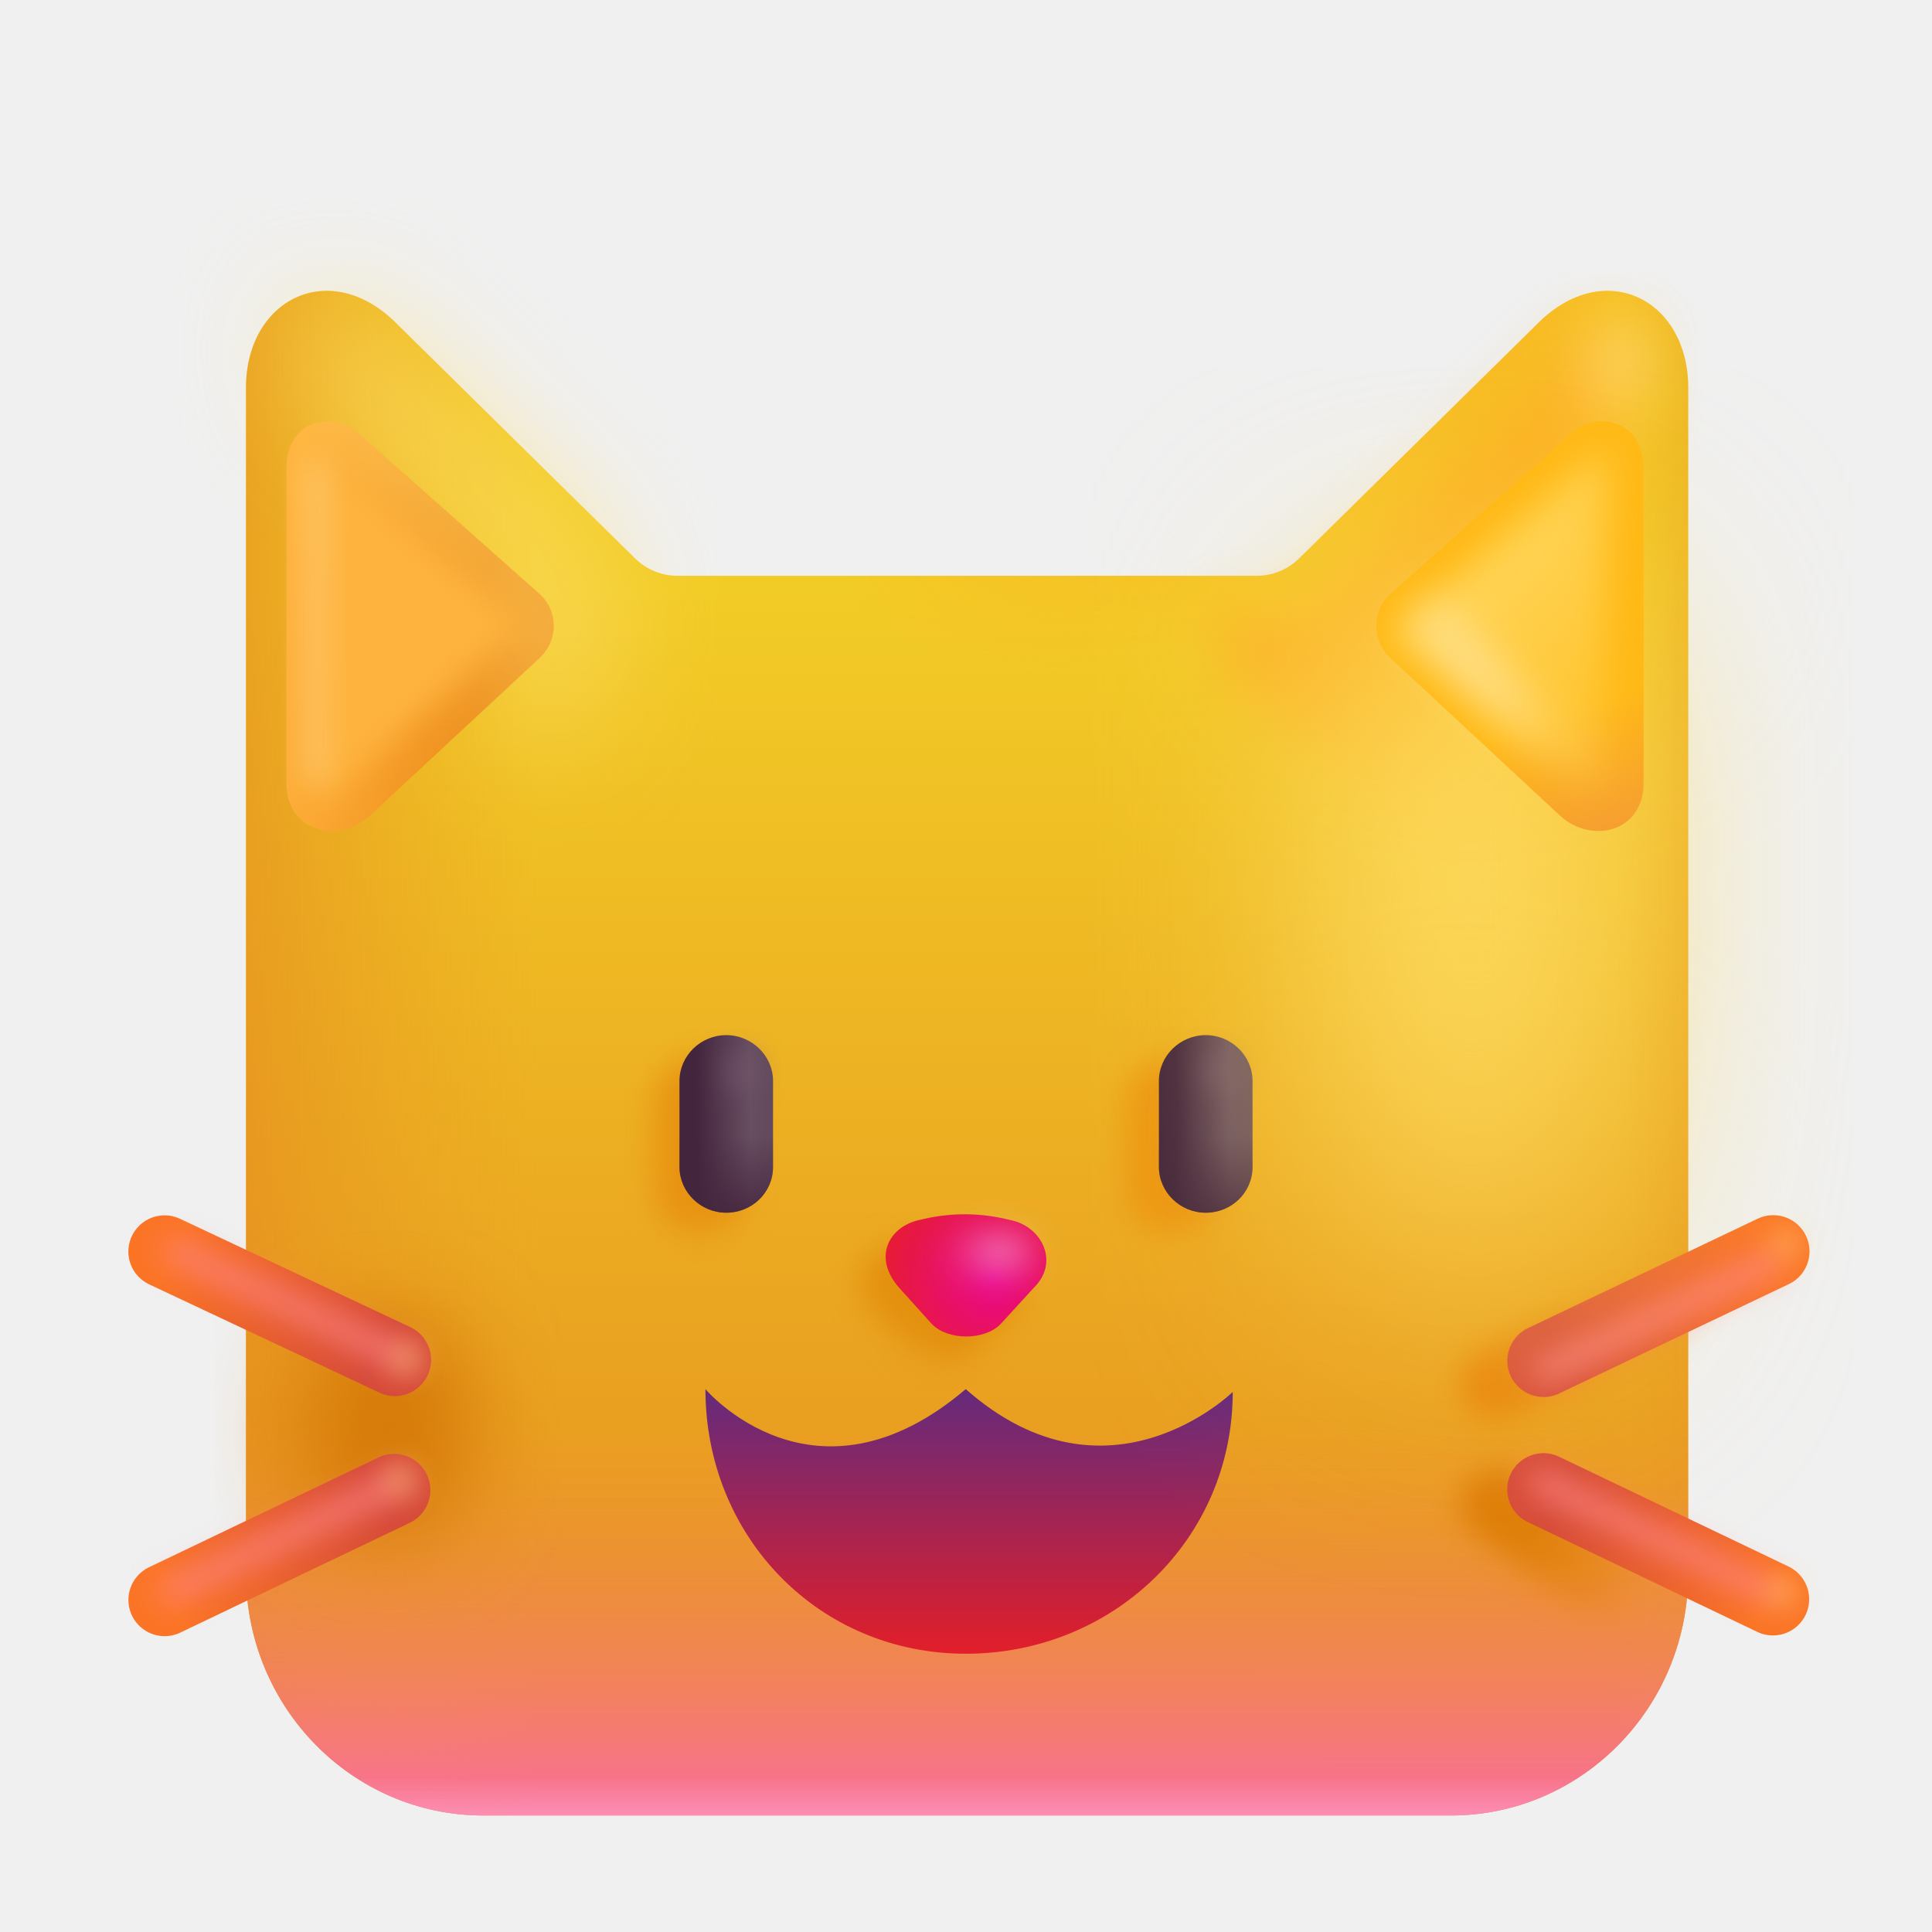
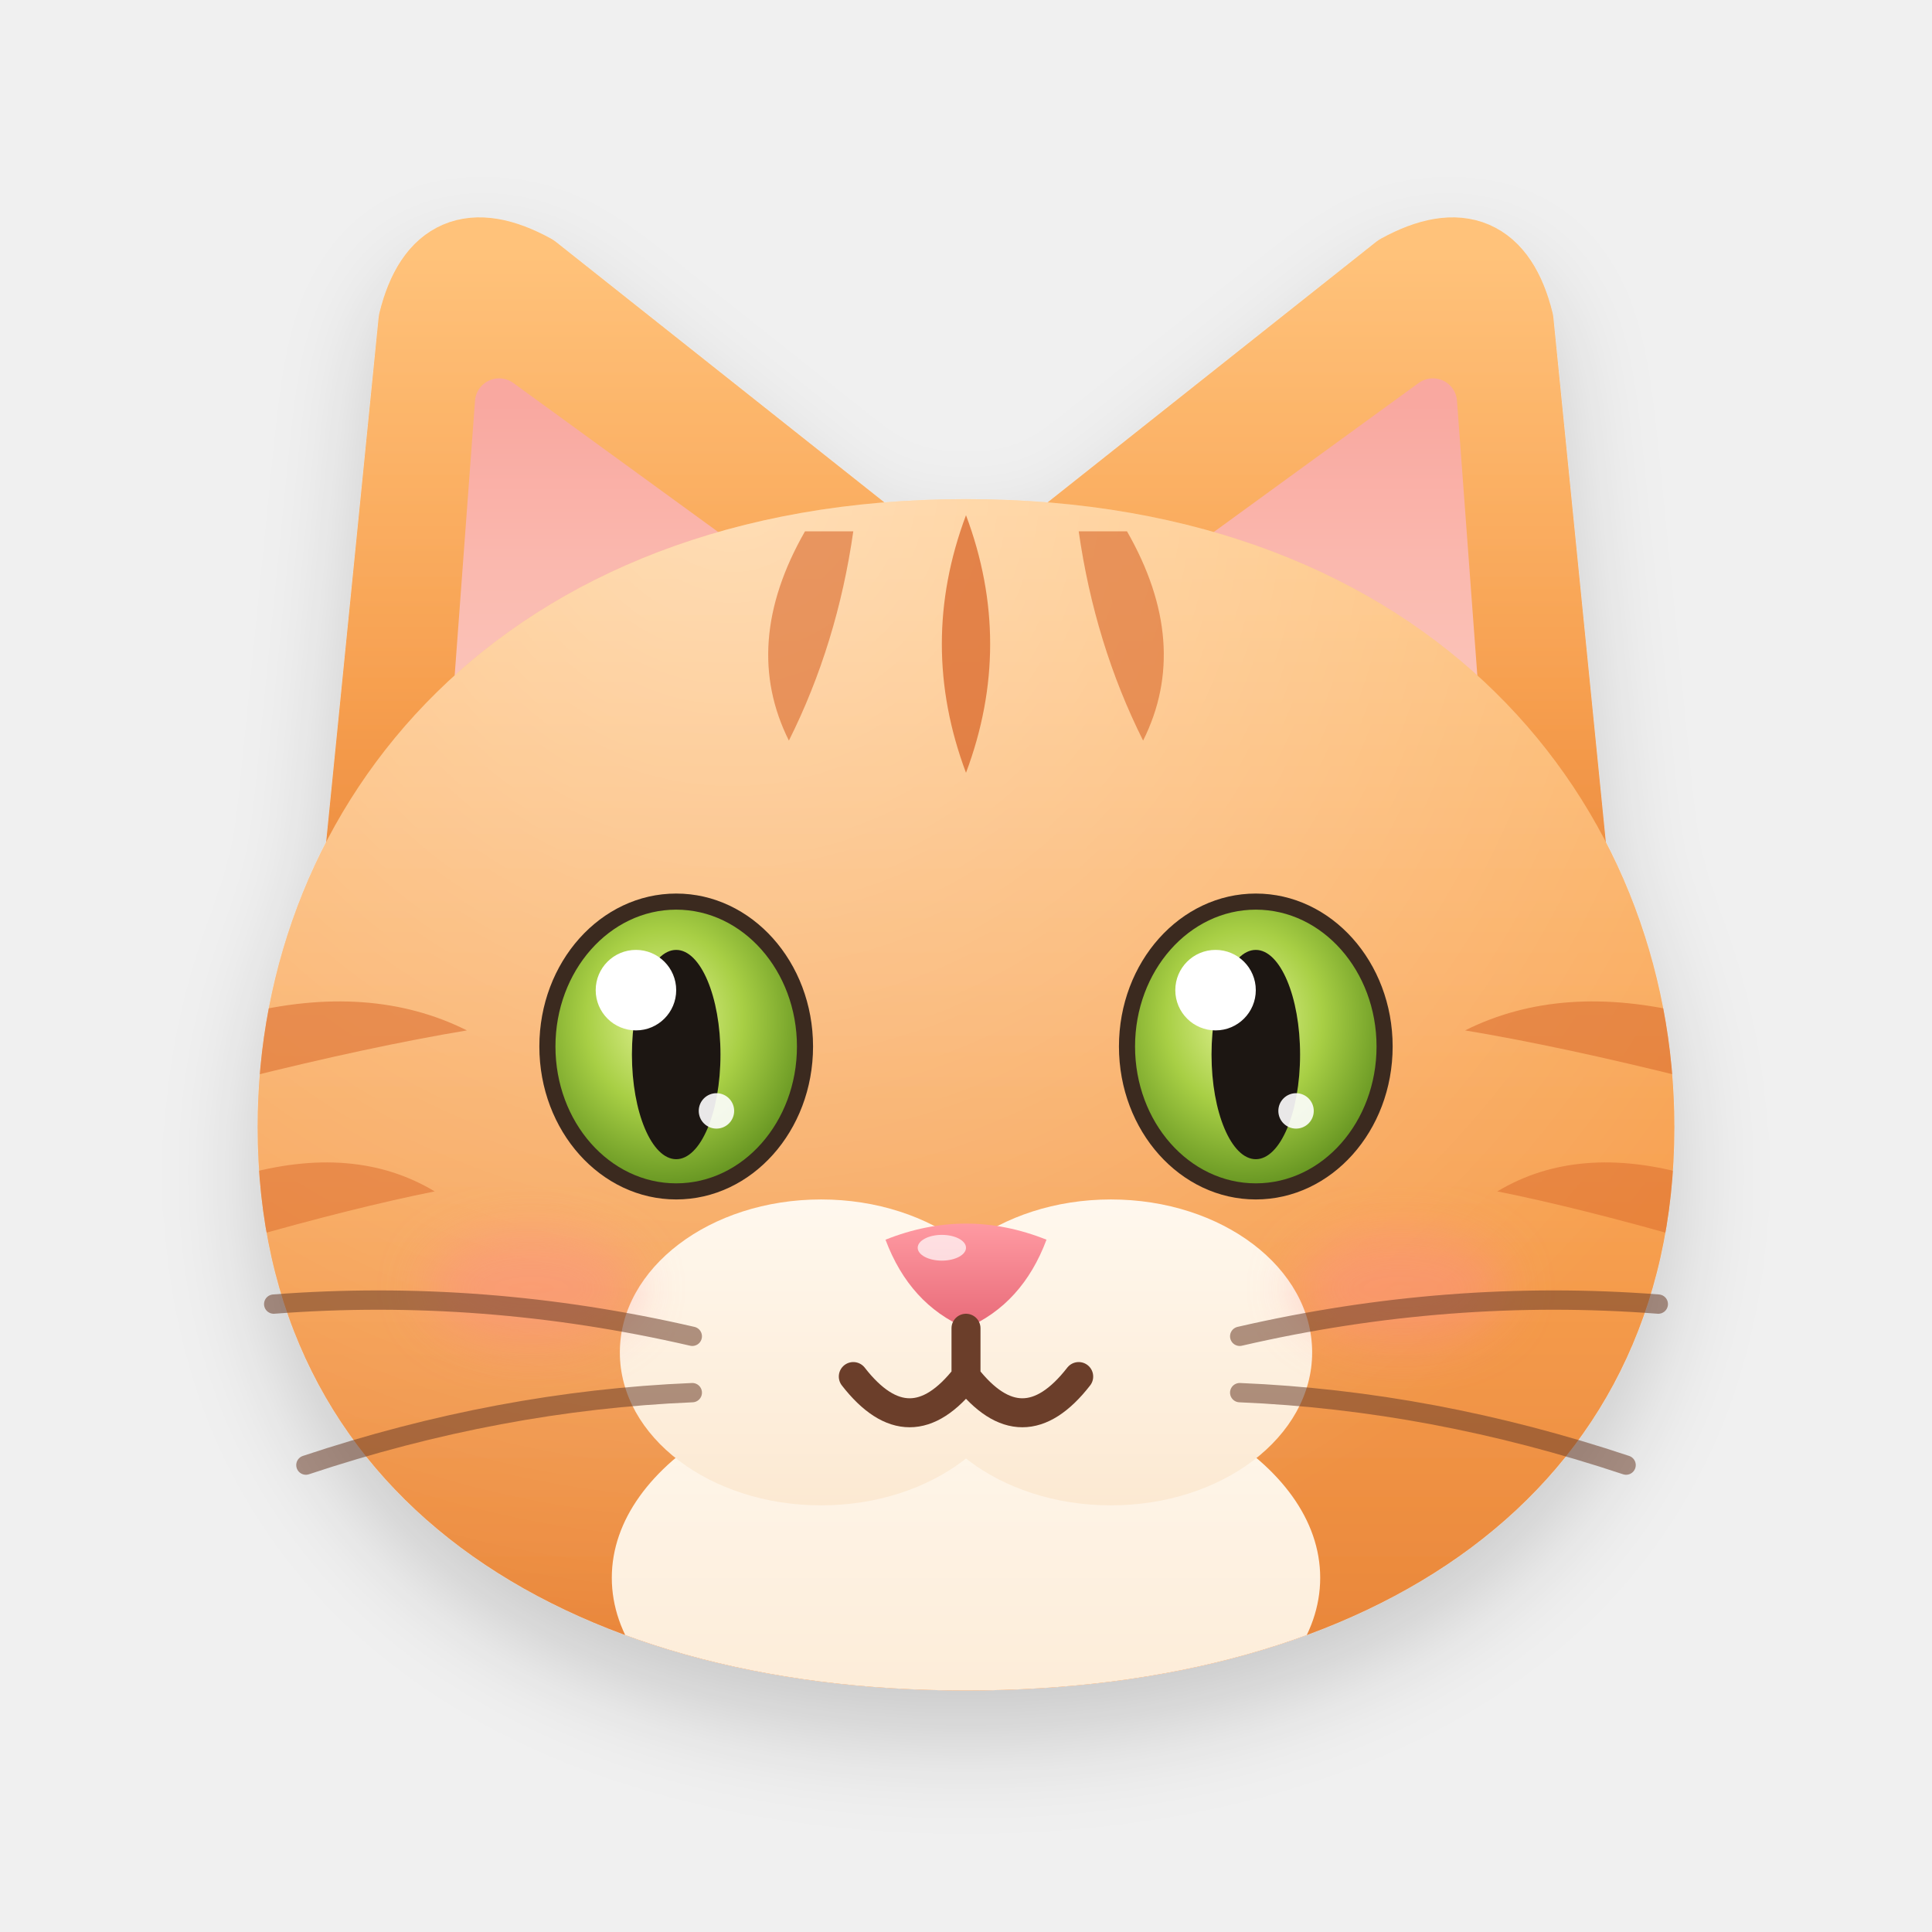
- <svg xmlns="http://www.w3.org/2000/svg" width="32" height="32" viewBox="0 0 32 32" fill="none">
-   <path d="M27.962 26.065V6.422C27.962 4.984 26.626 4.281 25.532 5.297L21.518 9.249C21.331 9.433 21.079 9.537 20.817 9.537H11.22C10.958 9.537 10.706 9.433 10.519 9.249L6.505 5.297C5.411 4.281 4.075 4.984 4.075 6.422V26.065C4.075 28.277 5.835 30.07 8.006 30.07H24.031C26.202 30.07 27.962 28.277 27.962 26.065Z" fill="url(#paint0_linear_28327_2053)" />
-   <path d="M27.962 26.065V6.422C27.962 4.984 26.626 4.281 25.532 5.297L21.518 9.249C21.331 9.433 21.079 9.537 20.817 9.537H11.22C10.958 9.537 10.706 9.433 10.519 9.249L6.505 5.297C5.411 4.281 4.075 4.984 4.075 6.422V26.065C4.075 28.277 5.835 30.07 8.006 30.07H24.031C26.202 30.07 27.962 28.277 27.962 26.065Z" fill="url(#paint1_linear_28327_2053)" />
-   <path d="M27.962 26.065V6.422C27.962 4.984 26.626 4.281 25.532 5.297L21.518 9.249C21.331 9.433 21.079 9.537 20.817 9.537H11.22C10.958 9.537 10.706 9.433 10.519 9.249L6.505 5.297C5.411 4.281 4.075 4.984 4.075 6.422V26.065C4.075 28.277 5.835 30.07 8.006 30.07H24.031C26.202 30.07 27.962 28.277 27.962 26.065Z" fill="url(#paint2_linear_28327_2053)" />
-   <path d="M27.962 26.065V6.422C27.962 4.984 26.626 4.281 25.532 5.297L21.518 9.249C21.331 9.433 21.079 9.537 20.817 9.537H11.22C10.958 9.537 10.706 9.433 10.519 9.249L6.505 5.297C5.411 4.281 4.075 4.984 4.075 6.422V26.065C4.075 28.277 5.835 30.07 8.006 30.07H24.031C26.202 30.07 27.962 28.277 27.962 26.065Z" fill="url(#paint3_linear_28327_2053)" />
-   <path d="M27.962 26.065V6.422C27.962 4.984 26.626 4.281 25.532 5.297L21.518 9.249C21.331 9.433 21.079 9.537 20.817 9.537H11.22C10.958 9.537 10.706 9.433 10.519 9.249L6.505 5.297C5.411 4.281 4.075 4.984 4.075 6.422V26.065C4.075 28.277 5.835 30.07 8.006 30.07H24.031C26.202 30.07 27.962 28.277 27.962 26.065Z" fill="url(#paint4_linear_28327_2053)" />
-   <path d="M27.962 26.065V6.422C27.962 4.984 26.626 4.281 25.532 5.297L21.518 9.249C21.331 9.433 21.079 9.537 20.817 9.537H11.22C10.958 9.537 10.706 9.433 10.519 9.249L6.505 5.297C5.411 4.281 4.075 4.984 4.075 6.422V26.065C4.075 28.277 5.835 30.07 8.006 30.07H24.031C26.202 30.07 27.962 28.277 27.962 26.065Z" fill="url(#paint5_radial_28327_2053)" />
-   <g filter="url(#filter0_f_28327_2053)">
-     <rect x="5.054" y="21.82" width="2.727" height="3.698" rx="1.363" fill="#D67908" />
+ <svg xmlns="http://www.w3.org/2000/svg" viewBox="0 0 240 240" width="240" height="240">
+   <defs>
+     <linearGradient id="fur" x1="0" y1="0" x2="0" y2="1">
+       <stop offset="0" stop-color="#FFC27A" />
+       <stop offset="0.6" stop-color="#F7A050" />
+       <stop offset="1" stop-color="#E88438" />
+     </linearGradient>
+     <radialGradient id="sheen" cx="0.38" cy="0.25" r="0.6">
+       <stop offset="0" stop-color="#FFFFFF" stop-opacity="0.45" />
+       <stop offset="1" stop-color="#FFFFFF" stop-opacity="0" />
+     </radialGradient>
+     <linearGradient id="earIn" x1="0" y1="0" x2="0" y2="1">
+       <stop offset="0" stop-color="#F9A8A0" />
+       <stop offset="1" stop-color="#FCD3C6" />
+     </linearGradient>
+     <linearGradient id="cream" x1="0" y1="0" x2="0" y2="1">
+       <stop offset="0" stop-color="#FFF8EE" />
+       <stop offset="1" stop-color="#FCE9D2" />
+     </linearGradient>
+     <radialGradient id="iris" cx="0.45" cy="0.4" r="0.65">
+       <stop offset="0" stop-color="#E6F59A" />
+       <stop offset="0.5" stop-color="#A8CF45" />
+       <stop offset="1" stop-color="#5F8F1E" />
+     </radialGradient>
+     <linearGradient id="nose" x1="0" y1="0" x2="0" y2="1">
+       <stop offset="0" stop-color="#FF9AA2" />
+       <stop offset="1" stop-color="#E86A78" />
+     </linearGradient>
+     <filter id="soft" x="-40%" y="-40%" width="180%" height="180%">
+       <feGaussianBlur stdDeviation="3" />
+     </filter>
+     <filter id="drop" x="-20%" y="-20%" width="140%" height="150%">
+       <feGaussianBlur in="SourceAlpha" stdDeviation="6" />
+       <feOffset dy="6" />
+       <feComponentTransfer>
+         <feFuncA type="linear" slope="0.16" />
+       </feComponentTransfer>
+       <feMerge>
+         <feMergeNode />
+         <feMergeNode in="SourceGraphic" />
+       </feMerge>
+     </filter>
+     <clipPath id="head">
+       <path d="M120 62 C178 62 208 100 208 140 C208 186 170 210 120 210 C70 210 32 186 32 140 C32 100 62 62 120 62 Z" />
+     </clipPath>
+   </defs>
+   <g filter="url(#drop)">
+     <path d="M44 120 L52 40 Q55 28 66 34 L124 80 Z" fill="url(#fur)" stroke="url(#fur)" stroke-width="10" stroke-linejoin="round" />
+     <path d="M196 120 L188 40 Q185 28 174 34 L116 80 Z" fill="url(#fur)" stroke="url(#fur)" stroke-width="10" stroke-linejoin="round" />
+     <path d="M58 104 L62 50 L106 82 Z" fill="url(#earIn)" stroke="url(#earIn)" stroke-width="6" stroke-linejoin="round" />
+     <path d="M182 104 L178 50 L134 82 Z" fill="url(#earIn)" stroke="url(#earIn)" stroke-width="6" stroke-linejoin="round" />
+     <path d="M120 62 C178 62 208 100 208 140 C208 186 170 210 120 210 C70 210 32 186 32 140 C32 100 62 62 120 62 Z" fill="url(#fur)" />
  </g>
-   <g filter="url(#filter1_f_28327_2053)">
-     <path d="M20.751 10.201C17.767 10.308 25.977 15.154 25.977 15.154L27.102 6.092C27.157 5.631 26.738 5.138 25.852 5.961C25.852 5.961 22.026 9.729 21.839 9.913C21.652 10.097 21.431 10.162 21.137 10.201C20.988 10.22 20.901 10.195 20.751 10.201Z" fill="url(#paint6_linear_28327_2053)" />
+   <g clip-path="url(#head)">
+     <rect x="0" y="0" width="240" height="240" fill="url(#sheen)" />
+     <path d="M120 64 Q114 80 120 96 Q126 80 120 64 Z" fill="#D9672A" opacity="0.75" />
+     <path d="M100 66 Q92 80 98 92 Q104 80 106 66 Z" fill="#D9672A" opacity="0.6" />
+     <path d="M140 66 Q148 80 142 92 Q136 80 134 66 Z" fill="#D9672A" opacity="0.6" />
+     <path d="M30 126 Q46 122 58 128 Q46 130 30 134 Z" fill="#D9672A" opacity="0.55" />
+     <path d="M30 146 Q44 142 54 148 Q44 150 30 154 Z" fill="#D9672A" opacity="0.5" />
+     <path d="M210 126 Q194 122 182 128 Q194 130 210 134 Z" fill="#D9672A" opacity="0.55" />
+     <path d="M210 146 Q196 142 186 148 Q196 150 210 154 Z" fill="#D9672A" opacity="0.5" />
+     <ellipse cx="120" cy="196" rx="44" ry="26" fill="url(#cream)" />
+     <ellipse cx="102" cy="168" rx="25" ry="19" fill="url(#cream)" />
+     <ellipse cx="138" cy="168" rx="25" ry="19" fill="url(#cream)" />
  </g>
-   <path d="M6.133 13.503L8.933 10.903C9.253 10.603 9.253 10.123 8.933 9.833L5.918 7.156C5.535 6.82 4.743 6.93 4.743 7.763V12.963C4.743 13.797 5.623 13.983 6.133 13.503Z" fill="url(#paint7_linear_28327_2053)" />
-   <g filter="url(#filter2_f_28327_2053)">
-     <path d="M26.491 5.652C26.549 5.508 26.688 5.414 26.843 5.414V5.414C27.053 5.414 27.223 5.584 27.223 5.794V8.039L25.805 7.352L26.491 5.652Z" fill="url(#paint8_linear_28327_2053)" />
+   <ellipse cx="66" cy="160" rx="13" ry="7" fill="#FF8C8C" opacity="0.4" filter="url(#soft)" />
+   <ellipse cx="174" cy="160" rx="13" ry="7" fill="#FF8C8C" opacity="0.4" filter="url(#soft)" />
+   <g>
+     <ellipse cx="84" cy="130" rx="17" ry="19" fill="#3B2A1F" />
+     <ellipse cx="84" cy="130" rx="15" ry="17" fill="url(#iris)" />
+     <ellipse cx="84" cy="131" rx="5.5" ry="13" fill="#1C1612" />
+     <circle cx="79" cy="123" r="5" fill="#FFFFFF" />
+     <circle cx="89" cy="138" r="2.2" fill="#FFFFFF" opacity="0.9" />
  </g>
-   <g filter="url(#filter3_f_28327_2053)">
-     <path d="M5.446 5.727L8.821 8.946C9.575 9.665 9.589 10.865 8.852 11.602V11.602" stroke="#FFDF70" stroke-linecap="round" />
+   <g>
+     <ellipse cx="156" cy="130" rx="17" ry="19" fill="#3B2A1F" />
+     <ellipse cx="156" cy="130" rx="15" ry="17" fill="url(#iris)" />
+     <ellipse cx="156" cy="131" rx="5.5" ry="13" fill="#1C1612" />
+     <circle cx="151" cy="123" r="5" fill="#FFFFFF" />
+     <circle cx="161" cy="138" r="2.2" fill="#FFFFFF" opacity="0.9" />
  </g>
-   <g filter="url(#filter4_f_28327_2053)">
-     <path d="M14.805 20.65L14.87 20.635C15.343 20.525 15.836 20.53 16.308 20.65V20.65C16.829 20.748 17.14 21.346 16.7 21.776L16.149 22.377C15.879 22.647 15.286 22.647 15.016 22.377L14.473 21.776C14.024 21.268 14.305 20.76 14.805 20.65Z" fill="url(#paint9_linear_28327_2053)" />
+   <path d="M110 154 Q120 150 130 154 Q127 162 120 165 Q113 162 110 154 Z" fill="url(#nose)" />
+   <ellipse cx="117" cy="155" rx="3" ry="1.6" fill="#FFFFFF" opacity="0.7" />
+   <path d="M120 165 V171 M106 171 Q113 180 120 171 Q127 180 134 171" fill="none" stroke="#6B3E2A" stroke-width="3.6" stroke-linecap="round" stroke-linejoin="round" />
+   <g stroke="#6B3E2A" stroke-width="2.4" stroke-linecap="round" opacity="0.55" fill="none">
+     <path d="M86 166 Q60 160 34 162" />
+     <path d="M86 173 Q62 174 38 182" />
+     <path d="M154 166 Q180 160 206 162" />
+     <path d="M154 173 Q178 174 202 182" />
  </g>
-   <path d="M15.226 20.207L15.291 20.192C15.764 20.081 16.258 20.086 16.729 20.207V20.207C17.25 20.305 17.561 20.902 17.121 21.332L16.57 21.934C16.3 22.204 15.707 22.204 15.438 21.934L14.895 21.332C14.445 20.824 14.726 20.316 15.226 20.207Z" fill="url(#paint10_radial_28327_2053)" />
-   <g filter="url(#filter5_f_28327_2053)">
-     <ellipse cx="16.27" cy="20.741" rx="0.762" ry="0.274" fill="url(#paint11_linear_28327_2053)" />
-   </g>
-   <g filter="url(#filter6_f_28327_2053)">
-     <path d="M24.785 22.892L28.59 21.08" stroke="url(#paint12_linear_28327_2053)" stroke-width="1.2" stroke-miterlimit="10" stroke-linecap="round" />
-   </g>
-   <g filter="url(#filter7_f_28327_2053)">
-     <path d="M24.785 24.924L26.712 26.289" stroke="url(#paint13_linear_28327_2053)" stroke-width="1.2" stroke-miterlimit="10" stroke-linecap="round" />
-   </g>
-   <path d="M25.566 22.539L29.371 20.727" stroke="url(#paint14_linear_28327_2053)" stroke-width="1.2" stroke-miterlimit="10" stroke-linecap="round" />
-   <g filter="url(#filter8_f_28327_2053)">
-     <path d="M25.566 22.711L29.371 20.898" stroke="#FF8485" stroke-width="0.3" stroke-miterlimit="10" stroke-linecap="round" />
-   </g>
-   <g filter="url(#filter9_f_28327_2053)">
-     <ellipse cx="29.606" cy="20.581" rx="0.184" ry="0.166" transform="rotate(-22.7455 29.6059 20.5805)" fill="#FFDD86" />
-   </g>
-   <path d="M25.564 24.669L29.365 26.488" stroke="url(#paint15_linear_28327_2053)" stroke-width="1.2" stroke-miterlimit="10" stroke-linecap="round" />
-   <g filter="url(#filter10_f_28327_2053)">
-     <path d="M25.498 24.549L29.3 26.368" stroke="#FF8485" stroke-width="0.3" stroke-miterlimit="10" stroke-linecap="round" />
-   </g>
-   <g filter="url(#filter11_f_28327_2053)">
-     <ellipse cx="29.541" cy="26.368" rx="0.184" ry="0.166" transform="rotate(28.2981 29.5405 26.3682)" fill="#FFDD86" />
-   </g>
-   <path d="M6.528 24.681L2.727 26.5" stroke="url(#paint16_linear_28327_2053)" stroke-width="1.2" stroke-miterlimit="10" stroke-linecap="round" />
-   <g filter="url(#filter12_f_28327_2053)">
-     <path d="M6.593 24.561L2.792 26.38" stroke="#FF8485" stroke-width="0.3" stroke-miterlimit="10" stroke-linecap="round" />
-   </g>
-   <g filter="url(#filter13_f_28327_2053)">
-     <ellipse rx="0.184" ry="0.166" transform="matrix(-0.942776 -0.333427 -0.333427 0.942776 6.64614 24.505)" fill="#FFDD86" />
-   </g>
-   <path d="M6.54 22.524L2.726 20.73" stroke="url(#paint17_linear_28327_2053)" stroke-width="1.2" stroke-miterlimit="10" stroke-linecap="round" />
-   <g filter="url(#filter14_f_28327_2053)">
-     <path d="M6.674 22.499L2.86 20.705" stroke="#FF8485" stroke-width="0.3" stroke-miterlimit="10" stroke-linecap="round" />
-   </g>
-   <g filter="url(#filter15_f_28327_2053)">
-     <ellipse rx="0.184" ry="0.166" transform="matrix(-0.338111 -0.941106 -0.941106 0.338111 6.75078 22.5044)" fill="#FFDD86" />
-   </g>
-   <path d="M20.418 23.055C20.418 25.495 18.436 27.391 15.996 27.391C13.556 27.391 11.684 25.448 11.684 23.008C11.684 23.008 13.488 25.141 15.996 23.008C18.348 25.086 20.418 23.055 20.418 23.055Z" fill="url(#paint18_linear_28327_2053)" />
-   <g filter="url(#filter16_f_28327_2053)">
-     <path d="M19.432 20.468C19.006 20.468 18.656 20.125 18.656 19.709V18.287C18.656 17.871 19.006 17.528 19.432 17.528C19.857 17.528 20.207 17.871 20.207 18.287V19.709C20.207 20.137 19.857 20.468 19.432 20.468Z" fill="url(#paint19_linear_28327_2053)" />
-   </g>
-   <path d="M19.971 20.086C19.546 20.086 19.195 19.743 19.195 19.326V17.905C19.195 17.488 19.546 17.145 19.971 17.145C20.396 17.145 20.746 17.488 20.746 17.905V19.326C20.746 19.755 20.396 20.086 19.971 20.086Z" fill="url(#paint20_linear_28327_2053)" />
-   <path d="M19.971 20.086C19.546 20.086 19.195 19.743 19.195 19.326V17.905C19.195 17.488 19.546 17.145 19.971 17.145C20.396 17.145 20.746 17.488 20.746 17.905V19.326C20.746 19.755 20.396 20.086 19.971 20.086Z" fill="url(#paint21_linear_28327_2053)" />
-   <g filter="url(#filter17_f_28327_2053)">
-     <path d="M11.605 20.468C11.18 20.468 10.83 20.125 10.83 19.709V18.287C10.83 17.871 11.18 17.528 11.605 17.528C12.031 17.528 12.381 17.871 12.381 18.287V19.709C12.381 20.137 12.031 20.468 11.605 20.468Z" fill="url(#paint22_linear_28327_2053)" />
-   </g>
-   <path d="M12.029 20.086C11.604 20.086 11.254 19.743 11.254 19.326V17.905C11.254 17.488 11.604 17.145 12.029 17.145C12.454 17.145 12.804 17.488 12.804 17.905V19.326C12.804 19.755 12.454 20.086 12.029 20.086Z" fill="url(#paint23_linear_28327_2053)" />
-   <path d="M12.029 20.086C11.604 20.086 11.254 19.743 11.254 19.326V17.905C11.254 17.488 11.604 17.145 12.029 17.145C12.454 17.145 12.804 17.488 12.804 17.905V19.326C12.804 19.755 12.454 20.086 12.029 20.086Z" fill="url(#paint24_linear_28327_2053)" />
-   <g filter="url(#filter18_f_28327_2053)">
-     <circle cx="20.207" cy="17.764" r="0.236" fill="#775B70" />
-   </g>
-   <g filter="url(#filter19_f_28327_2053)">
-     <circle cx="12.265" cy="17.764" r="0.236" fill="#775B70" />
-   </g>
-   <g filter="url(#filter20_f_28327_2053)">
-     <rect x="22.102" y="10.102" width="4.585" height="14.186" fill="url(#paint25_linear_28327_2053)" />
-   </g>
-   <path d="M25.833 13.503L23.033 10.903C22.713 10.603 22.713 10.123 23.033 9.833L26.048 7.156C26.43 6.82 27.223 6.93 27.223 7.763V12.963C27.223 13.797 26.343 13.983 25.833 13.503Z" fill="#FFB915" />
-   <path d="M25.833 13.503L23.033 10.903C22.713 10.603 22.713 10.123 23.033 9.833L26.048 7.156C26.43 6.82 27.223 6.93 27.223 7.763V12.963C27.223 13.797 26.343 13.983 25.833 13.503Z" fill="url(#paint26_linear_28327_2053)" />
-   <g filter="url(#filter21_f_28327_2053)">
-     <path d="M26.634 7.367L23.009 10.492L26.555 13.305L26.634 7.367Z" fill="url(#paint27_radial_28327_2053)" />
-   </g>
-   <g filter="url(#filter22_f_28327_2053)">
-     <path d="M23.727 10.289L26.259 13.023" stroke="url(#paint28_linear_28327_2053)" stroke-width="0.5" stroke-linecap="round" />
-   </g>
-   <g filter="url(#filter23_f_28327_2053)">
-     <path d="M5.223 7.499V13.407L8.692 10.318L5.223 7.499Z" fill="#FEB33E" />
-   </g>
-   <g filter="url(#filter24_f_28327_2053)">
-     <path d="M5.223 7.727V12.914" stroke="#FFE7A3" stroke-width="0.15" stroke-linecap="round" />
-   </g>
-   <defs>
-     <filter id="filter0_f_28327_2053" x="3.554" y="20.32" width="5.727" height="6.698" filterUnits="userSpaceOnUse" color-interpolation-filters="sRGB">
-       <feFlood flood-opacity="0" result="BackgroundImageFix" />
-       <feBlend mode="normal" in="SourceGraphic" in2="BackgroundImageFix" result="shape" />
-       <feGaussianBlur stdDeviation="0.75" result="effect1_foregroundBlur_28327_2053" />
-     </filter>
-     <filter id="filter1_f_28327_2053" x="19.098" y="4.519" width="9.009" height="11.636" filterUnits="userSpaceOnUse" color-interpolation-filters="sRGB">
-       <feFlood flood-opacity="0" result="BackgroundImageFix" />
-       <feBlend mode="normal" in="SourceGraphic" in2="BackgroundImageFix" result="shape" />
-       <feGaussianBlur stdDeviation="0.5" result="effect1_foregroundBlur_28327_2053" />
-     </filter>
-     <filter id="filter2_f_28327_2053" x="24.805" y="4.414" width="3.417" height="4.625" filterUnits="userSpaceOnUse" color-interpolation-filters="sRGB">
-       <feFlood flood-opacity="0" result="BackgroundImageFix" />
-       <feBlend mode="normal" in="SourceGraphic" in2="BackgroundImageFix" result="shape" />
-       <feGaussianBlur stdDeviation="0.5" result="effect1_foregroundBlur_28327_2053" />
-     </filter>
-     <filter id="filter3_f_28327_2053" x="2.946" y="3.227" width="8.95" height="10.729" filterUnits="userSpaceOnUse" color-interpolation-filters="sRGB">
-       <feFlood flood-opacity="0" result="BackgroundImageFix" />
-       <feBlend mode="normal" in="SourceGraphic" in2="BackgroundImageFix" result="shape" />
-       <feGaussianBlur stdDeviation="1" result="effect1_foregroundBlur_28327_2053" />
-     </filter>
-     <filter id="filter4_f_28327_2053" x="13.748" y="20.056" width="3.661" height="3.024" filterUnits="userSpaceOnUse" color-interpolation-filters="sRGB">
-       <feFlood flood-opacity="0" result="BackgroundImageFix" />
-       <feBlend mode="normal" in="SourceGraphic" in2="BackgroundImageFix" result="shape" />
-       <feGaussianBlur stdDeviation="0.25" result="effect1_foregroundBlur_28327_2053" />
-     </filter>
-     <filter id="filter5_f_28327_2053" x="14.909" y="19.867" width="2.723" height="1.748" filterUnits="userSpaceOnUse" color-interpolation-filters="sRGB">
-       <feFlood flood-opacity="0" result="BackgroundImageFix" />
-       <feBlend mode="normal" in="SourceGraphic" in2="BackgroundImageFix" result="shape" />
-       <feGaussianBlur stdDeviation="0.3" result="effect1_foregroundBlur_28327_2053" />
-     </filter>
-     <filter id="filter6_f_28327_2053" x="23.685" y="19.98" width="6.005" height="4.013" filterUnits="userSpaceOnUse" color-interpolation-filters="sRGB">
-       <feFlood flood-opacity="0" result="BackgroundImageFix" />
-       <feBlend mode="normal" in="SourceGraphic" in2="BackgroundImageFix" result="shape" />
-       <feGaussianBlur stdDeviation="0.25" result="effect1_foregroundBlur_28327_2053" />
-     </filter>
-     <filter id="filter7_f_28327_2053" x="23.685" y="23.823" width="4.127" height="3.566" filterUnits="userSpaceOnUse" color-interpolation-filters="sRGB">
-       <feFlood flood-opacity="0" result="BackgroundImageFix" />
-       <feBlend mode="normal" in="SourceGraphic" in2="BackgroundImageFix" result="shape" />
-       <feGaussianBlur stdDeviation="0.25" result="effect1_foregroundBlur_28327_2053" />
-     </filter>
-     <filter id="filter8_f_28327_2053" x="24.916" y="20.248" width="5.105" height="3.113" filterUnits="userSpaceOnUse" color-interpolation-filters="sRGB">
-       <feFlood flood-opacity="0" result="BackgroundImageFix" />
-       <feBlend mode="normal" in="SourceGraphic" in2="BackgroundImageFix" result="shape" />
-       <feGaussianBlur stdDeviation="0.25" result="effect1_foregroundBlur_28327_2053" />
-     </filter>
-     <filter id="filter9_f_28327_2053" x="28.925" y="19.912" width="1.363" height="1.337" filterUnits="userSpaceOnUse" color-interpolation-filters="sRGB">
-       <feFlood flood-opacity="0" result="BackgroundImageFix" />
-       <feBlend mode="normal" in="SourceGraphic" in2="BackgroundImageFix" result="shape" />
-       <feGaussianBlur stdDeviation="0.25" result="effect1_foregroundBlur_28327_2053" />
-     </filter>
-     <filter id="filter10_f_28327_2053" x="24.848" y="23.899" width="5.102" height="3.119" filterUnits="userSpaceOnUse" color-interpolation-filters="sRGB">
-       <feFlood flood-opacity="0" result="BackgroundImageFix" />
-       <feBlend mode="normal" in="SourceGraphic" in2="BackgroundImageFix" result="shape" />
-       <feGaussianBlur stdDeviation="0.25" result="effect1_foregroundBlur_28327_2053" />
-     </filter>
-     <filter id="filter11_f_28327_2053" x="28.86" y="25.698" width="1.36" height="1.34" filterUnits="userSpaceOnUse" color-interpolation-filters="sRGB">
-       <feFlood flood-opacity="0" result="BackgroundImageFix" />
-       <feBlend mode="normal" in="SourceGraphic" in2="BackgroundImageFix" result="shape" />
-       <feGaussianBlur stdDeviation="0.25" result="effect1_foregroundBlur_28327_2053" />
-     </filter>
-     <filter id="filter12_f_28327_2053" x="2.142" y="23.911" width="5.102" height="3.119" filterUnits="userSpaceOnUse" color-interpolation-filters="sRGB">
-       <feFlood flood-opacity="0" result="BackgroundImageFix" />
-       <feBlend mode="normal" in="SourceGraphic" in2="BackgroundImageFix" result="shape" />
-       <feGaussianBlur stdDeviation="0.25" result="effect1_foregroundBlur_28327_2053" />
-     </filter>
-     <filter id="filter13_f_28327_2053" x="5.964" y="23.837" width="1.364" height="1.336" filterUnits="userSpaceOnUse" color-interpolation-filters="sRGB">
-       <feFlood flood-opacity="0" result="BackgroundImageFix" />
-       <feBlend mode="normal" in="SourceGraphic" in2="BackgroundImageFix" result="shape" />
-       <feGaussianBlur stdDeviation="0.25" result="effect1_foregroundBlur_28327_2053" />
-     </filter>
-     <filter id="filter14_f_28327_2053" x="2.21" y="20.055" width="5.114" height="3.094" filterUnits="userSpaceOnUse" color-interpolation-filters="sRGB">
-       <feFlood flood-opacity="0" result="BackgroundImageFix" />
-       <feBlend mode="normal" in="SourceGraphic" in2="BackgroundImageFix" result="shape" />
-       <feGaussianBlur stdDeviation="0.25" result="effect1_foregroundBlur_28327_2053" />
-     </filter>
-     <filter id="filter15_f_28327_2053" x="6.083" y="21.823" width="1.336" height="1.364" filterUnits="userSpaceOnUse" color-interpolation-filters="sRGB">
-       <feFlood flood-opacity="0" result="BackgroundImageFix" />
-       <feBlend mode="normal" in="SourceGraphic" in2="BackgroundImageFix" result="shape" />
-       <feGaussianBlur stdDeviation="0.25" result="effect1_foregroundBlur_28327_2053" />
-     </filter>
-     <filter id="filter16_f_28327_2053" x="18.156" y="17.028" width="2.551" height="3.941" filterUnits="userSpaceOnUse" color-interpolation-filters="sRGB">
-       <feFlood flood-opacity="0" result="BackgroundImageFix" />
-       <feBlend mode="normal" in="SourceGraphic" in2="BackgroundImageFix" result="shape" />
-       <feGaussianBlur stdDeviation="0.25" result="effect1_foregroundBlur_28327_2053" />
-     </filter>
-     <filter id="filter17_f_28327_2053" x="10.33" y="17.028" width="2.551" height="3.941" filterUnits="userSpaceOnUse" color-interpolation-filters="sRGB">
-       <feFlood flood-opacity="0" result="BackgroundImageFix" />
-       <feBlend mode="normal" in="SourceGraphic" in2="BackgroundImageFix" result="shape" />
-       <feGaussianBlur stdDeviation="0.25" result="effect1_foregroundBlur_28327_2053" />
-     </filter>
-     <filter id="filter18_f_28327_2053" x="19.471" y="17.028" width="1.472" height="1.472" filterUnits="userSpaceOnUse" color-interpolation-filters="sRGB">
-       <feFlood flood-opacity="0" result="BackgroundImageFix" />
-       <feBlend mode="normal" in="SourceGraphic" in2="BackgroundImageFix" result="shape" />
-       <feGaussianBlur stdDeviation="0.25" result="effect1_foregroundBlur_28327_2053" />
-     </filter>
-     <filter id="filter19_f_28327_2053" x="11.529" y="17.028" width="1.472" height="1.472" filterUnits="userSpaceOnUse" color-interpolation-filters="sRGB">
-       <feFlood flood-opacity="0" result="BackgroundImageFix" />
-       <feBlend mode="normal" in="SourceGraphic" in2="BackgroundImageFix" result="shape" />
-       <feGaussianBlur stdDeviation="0.25" result="effect1_foregroundBlur_28327_2053" />
-     </filter>
-     <filter id="filter20_f_28327_2053" x="18.102" y="6.102" width="12.585" height="22.186" filterUnits="userSpaceOnUse" color-interpolation-filters="sRGB">
-       <feFlood flood-opacity="0" result="BackgroundImageFix" />
-       <feBlend mode="normal" in="SourceGraphic" in2="BackgroundImageFix" result="shape" />
-       <feGaussianBlur stdDeviation="2" result="effect1_foregroundBlur_28327_2053" />
-     </filter>
-     <filter id="filter21_f_28327_2053" x="22.409" y="6.767" width="4.825" height="7.138" filterUnits="userSpaceOnUse" color-interpolation-filters="sRGB">
-       <feFlood flood-opacity="0" result="BackgroundImageFix" />
-       <feBlend mode="normal" in="SourceGraphic" in2="BackgroundImageFix" result="shape" />
-       <feGaussianBlur stdDeviation="0.3" result="effect1_foregroundBlur_28327_2053" />
-     </filter>
-     <filter id="filter22_f_28327_2053" x="22.727" y="9.289" width="4.531" height="4.734" filterUnits="userSpaceOnUse" color-interpolation-filters="sRGB">
-       <feFlood flood-opacity="0" result="BackgroundImageFix" />
-       <feBlend mode="normal" in="SourceGraphic" in2="BackgroundImageFix" result="shape" />
-       <feGaussianBlur stdDeviation="0.375" result="effect1_foregroundBlur_28327_2053" />
-     </filter>
-     <filter id="filter23_f_28327_2053" x="4.723" y="6.999" width="4.469" height="6.908" filterUnits="userSpaceOnUse" color-interpolation-filters="sRGB">
-       <feFlood flood-opacity="0" result="BackgroundImageFix" />
-       <feBlend mode="normal" in="SourceGraphic" in2="BackgroundImageFix" result="shape" />
-       <feGaussianBlur stdDeviation="0.25" result="effect1_foregroundBlur_28327_2053" />
-     </filter>
-     <filter id="filter24_f_28327_2053" x="4.648" y="7.152" width="1.15" height="6.337" filterUnits="userSpaceOnUse" color-interpolation-filters="sRGB">
-       <feFlood flood-opacity="0" result="BackgroundImageFix" />
-       <feBlend mode="normal" in="SourceGraphic" in2="BackgroundImageFix" result="shape" />
-       <feGaussianBlur stdDeviation="0.25" result="effect1_foregroundBlur_28327_2053" />
-     </filter>
-     <linearGradient id="paint0_linear_28327_2053" x1="7.964" y1="1.13" x2="7.964" y2="31.07" gradientUnits="userSpaceOnUse">
-       <stop offset="0.288" stop-color="#F2CC26" />
-       <stop offset="0.762" stop-color="#E99E20" />
-       <stop offset="0.993" stop-color="#E3821D" />
-       <stop offset="1" stop-color="#E3801D" />
-     </linearGradient>
-     <linearGradient id="paint1_linear_28327_2053" x1="8.884" y1="11.922" x2="1.259" y2="11.922" gradientUnits="userSpaceOnUse">
-       <stop stop-color="#E99E20" stop-opacity="0" />
-       <stop offset="0.993" stop-color="#E3821D" />
-       <stop offset="1" stop-color="#E3801D" />
-     </linearGradient>
-     <linearGradient id="paint2_linear_28327_2053" x1="26.759" y1="11.922" x2="30.196" y2="11.922" gradientUnits="userSpaceOnUse">
-       <stop stop-color="#E99E20" stop-opacity="0" />
-       <stop offset="0.993" stop-color="#E3821D" />
-       <stop offset="1" stop-color="#E3801D" />
-     </linearGradient>
-     <linearGradient id="paint3_linear_28327_2053" x1="16.02" y1="-1.844" x2="16.019" y2="31.07" gradientUnits="userSpaceOnUse">
-       <stop offset="0.771" stop-color="#F59639" stop-opacity="0" />
-       <stop offset="1" stop-color="#FF63C4" />
-     </linearGradient>
-     <linearGradient id="paint4_linear_28327_2053" x1="16.019" y1="11.133" x2="16.019" y2="32.57" gradientUnits="userSpaceOnUse">
-       <stop offset="0.854" stop-color="white" stop-opacity="0" />
-       <stop offset="0.985" stop-color="white" />
-     </linearGradient>
-     <radialGradient id="paint5_radial_28327_2053" cx="0" cy="0" r="1" gradientUnits="userSpaceOnUse" gradientTransform="translate(22.1648 4.28909) rotate(55.8501) scale(5.39983 10.6704)">
-       <stop stop-color="#FFA720" />
-       <stop offset="0.921" stop-color="#FFA720" stop-opacity="0" />
-     </radialGradient>
-     <linearGradient id="paint6_linear_28327_2053" x1="21.908" y1="6.852" x2="28.165" y2="13.695" gradientUnits="userSpaceOnUse">
-       <stop stop-color="#FFA720" />
-       <stop offset="1" stop-color="#FFA720" stop-opacity="0" />
-     </linearGradient>
-     <linearGradient id="paint7_linear_28327_2053" x1="10.602" y1="10.617" x2="4.743" y2="10.07" gradientUnits="userSpaceOnUse">
-       <stop offset="0.437" stop-color="#ED8C1B" />
-       <stop offset="1" stop-color="#FFB03A" />
-     </linearGradient>
-     <linearGradient id="paint8_linear_28327_2053" x1="27.04" y1="4.961" x2="26.444" y2="7.302" gradientUnits="userSpaceOnUse">
-       <stop offset="0.286" stop-color="#FFE792" />
-       <stop offset="1" stop-color="#FFDD65" stop-opacity="0" />
-     </linearGradient>
-     <linearGradient id="paint9_linear_28327_2053" x1="15.751" y1="22.351" x2="15.079" y2="23.445" gradientUnits="userSpaceOnUse">
-       <stop stop-color="#E3900E" />
-       <stop offset="1" stop-color="#EA9D26" stop-opacity="0" />
-     </linearGradient>
-     <radialGradient id="paint10_radial_28327_2053" cx="0" cy="0" r="1" gradientUnits="userSpaceOnUse" gradientTransform="translate(16.4461 21.1797) rotate(-153.246) scale(2.11729 2.12981)">
-       <stop stop-color="#EA088B" />
-       <stop offset="1" stop-color="#E61E27" />
-     </radialGradient>
-     <linearGradient id="paint11_linear_28327_2053" x1="17.204" y1="20.741" x2="15.68" y2="20.741" gradientUnits="userSpaceOnUse">
-       <stop stop-color="white" stop-opacity="0.9" />
-       <stop offset="1" stop-color="white" stop-opacity="0" />
-     </linearGradient>
-     <linearGradient id="paint12_linear_28327_2053" x1="24.29" y1="23.236" x2="28.024" y2="21.32" gradientUnits="userSpaceOnUse">
-       <stop stop-color="#E88105" />
-       <stop offset="1" stop-color="#E37D02" stop-opacity="0" />
-     </linearGradient>
-     <linearGradient id="paint13_linear_28327_2053" x1="24.29" y1="24.58" x2="28.024" y2="26.495" gradientUnits="userSpaceOnUse">
-       <stop offset="0.286" stop-color="#DE7D07" />
-       <stop offset="0.818" stop-color="#E37D02" stop-opacity="0" />
-     </linearGradient>
-     <linearGradient id="paint14_linear_28327_2053" x1="25.29" y1="22.945" x2="29.371" y2="21.008" gradientUnits="userSpaceOnUse">
-       <stop offset="0.156" stop-color="#D64A38" />
-       <stop offset="1" stop-color="#FB7425" />
-     </linearGradient>
-     <linearGradient id="paint15_linear_28327_2053" x1="25.074" y1="24.71" x2="29.146" y2="26.665" gradientUnits="userSpaceOnUse">
-       <stop offset="0.156" stop-color="#D64A38" />
-       <stop offset="1" stop-color="#FB7425" />
-     </linearGradient>
-     <linearGradient id="paint16_linear_28327_2053" x1="7.018" y1="24.721" x2="2.945" y2="26.677" gradientUnits="userSpaceOnUse">
-       <stop offset="0.156" stop-color="#D64A38" />
-       <stop offset="1" stop-color="#FB7425" />
-     </linearGradient>
-     <linearGradient id="paint17_linear_28327_2053" x1="6.818" y1="22.929" x2="2.728" y2="21.012" gradientUnits="userSpaceOnUse">
-       <stop offset="0.156" stop-color="#D64A38" />
-       <stop offset="1" stop-color="#FB7425" />
-     </linearGradient>
-     <linearGradient id="paint18_linear_28327_2053" x1="16.047" y1="27.523" x2="16.047" y2="23.1" gradientUnits="userSpaceOnUse">
-       <stop stop-color="#E61E27" />
-       <stop offset="1" stop-color="#672A7A" />
-     </linearGradient>
-     <linearGradient id="paint19_linear_28327_2053" x1="20.688" y1="19.68" x2="21.688" y2="23.141" gradientUnits="userSpaceOnUse">
-       <stop stop-color="#EC9611" />
-       <stop offset="1" stop-color="#EA9D26" stop-opacity="0" />
-     </linearGradient>
-     <linearGradient id="paint20_linear_28327_2053" x1="22.899" y1="18.211" x2="18.43" y2="18.211" gradientUnits="userSpaceOnUse">
-       <stop stop-color="#432A3D" />
-       <stop offset="0.568" stop-color="#684E61" />
-       <stop offset="0.766" stop-color="#43253D" />
-     </linearGradient>
-     <linearGradient id="paint21_linear_28327_2053" x1="20.321" y1="18.055" x2="20.321" y2="20.352" gradientUnits="userSpaceOnUse">
-       <stop offset="0.327" stop-color="#43253D" stop-opacity="0" />
-       <stop offset="1" stop-color="#43253D" />
-     </linearGradient>
-     <linearGradient id="paint22_linear_28327_2053" x1="12.862" y1="19.68" x2="13.862" y2="23.141" gradientUnits="userSpaceOnUse">
-       <stop stop-color="#E89311" />
-       <stop offset="1" stop-color="#EA9D26" stop-opacity="0" />
-     </linearGradient>
-     <linearGradient id="paint23_linear_28327_2053" x1="14.957" y1="18.211" x2="10.489" y2="18.211" gradientUnits="userSpaceOnUse">
-       <stop stop-color="#432A3D" />
-       <stop offset="0.568" stop-color="#684E61" />
-       <stop offset="0.766" stop-color="#43253D" />
-     </linearGradient>
-     <linearGradient id="paint24_linear_28327_2053" x1="12.379" y1="18.055" x2="12.379" y2="20.352" gradientUnits="userSpaceOnUse">
-       <stop offset="0.327" stop-color="#43253D" stop-opacity="0" />
-       <stop offset="1" stop-color="#43253D" />
-     </linearGradient>
-     <linearGradient id="paint25_linear_28327_2053" x1="23.352" y1="10.838" x2="22.956" y2="22.889" gradientUnits="userSpaceOnUse">
-       <stop offset="0.548" stop-color="#FFDD65" />
-       <stop offset="1" stop-color="#FFDD65" stop-opacity="0" />
-     </linearGradient>
-     <linearGradient id="paint26_linear_28327_2053" x1="26.54" y1="15.508" x2="25.29" y2="12.039" gradientUnits="userSpaceOnUse">
-       <stop stop-color="#EF8A47" />
-       <stop offset="1" stop-color="#EF8A47" stop-opacity="0" />
-     </linearGradient>
-     <radialGradient id="paint27_radial_28327_2053" cx="0" cy="0" r="1" gradientUnits="userSpaceOnUse" gradientTransform="translate(22.868 7.77344) rotate(55.7389) scale(7.82686 9.38424)">
-       <stop stop-color="#FFDF70" />
-       <stop offset="1" stop-color="#FFDF70" stop-opacity="0" />
-     </radialGradient>
-     <linearGradient id="paint28_linear_28327_2053" x1="25.055" y1="10.477" x2="25.055" y2="12.82" gradientUnits="userSpaceOnUse">
-       <stop offset="0.432" stop-color="#FFE7A3" />
-       <stop offset="1" stop-color="#FFDF83" stop-opacity="0" />
-     </linearGradient>
-   </defs>
</svg>
